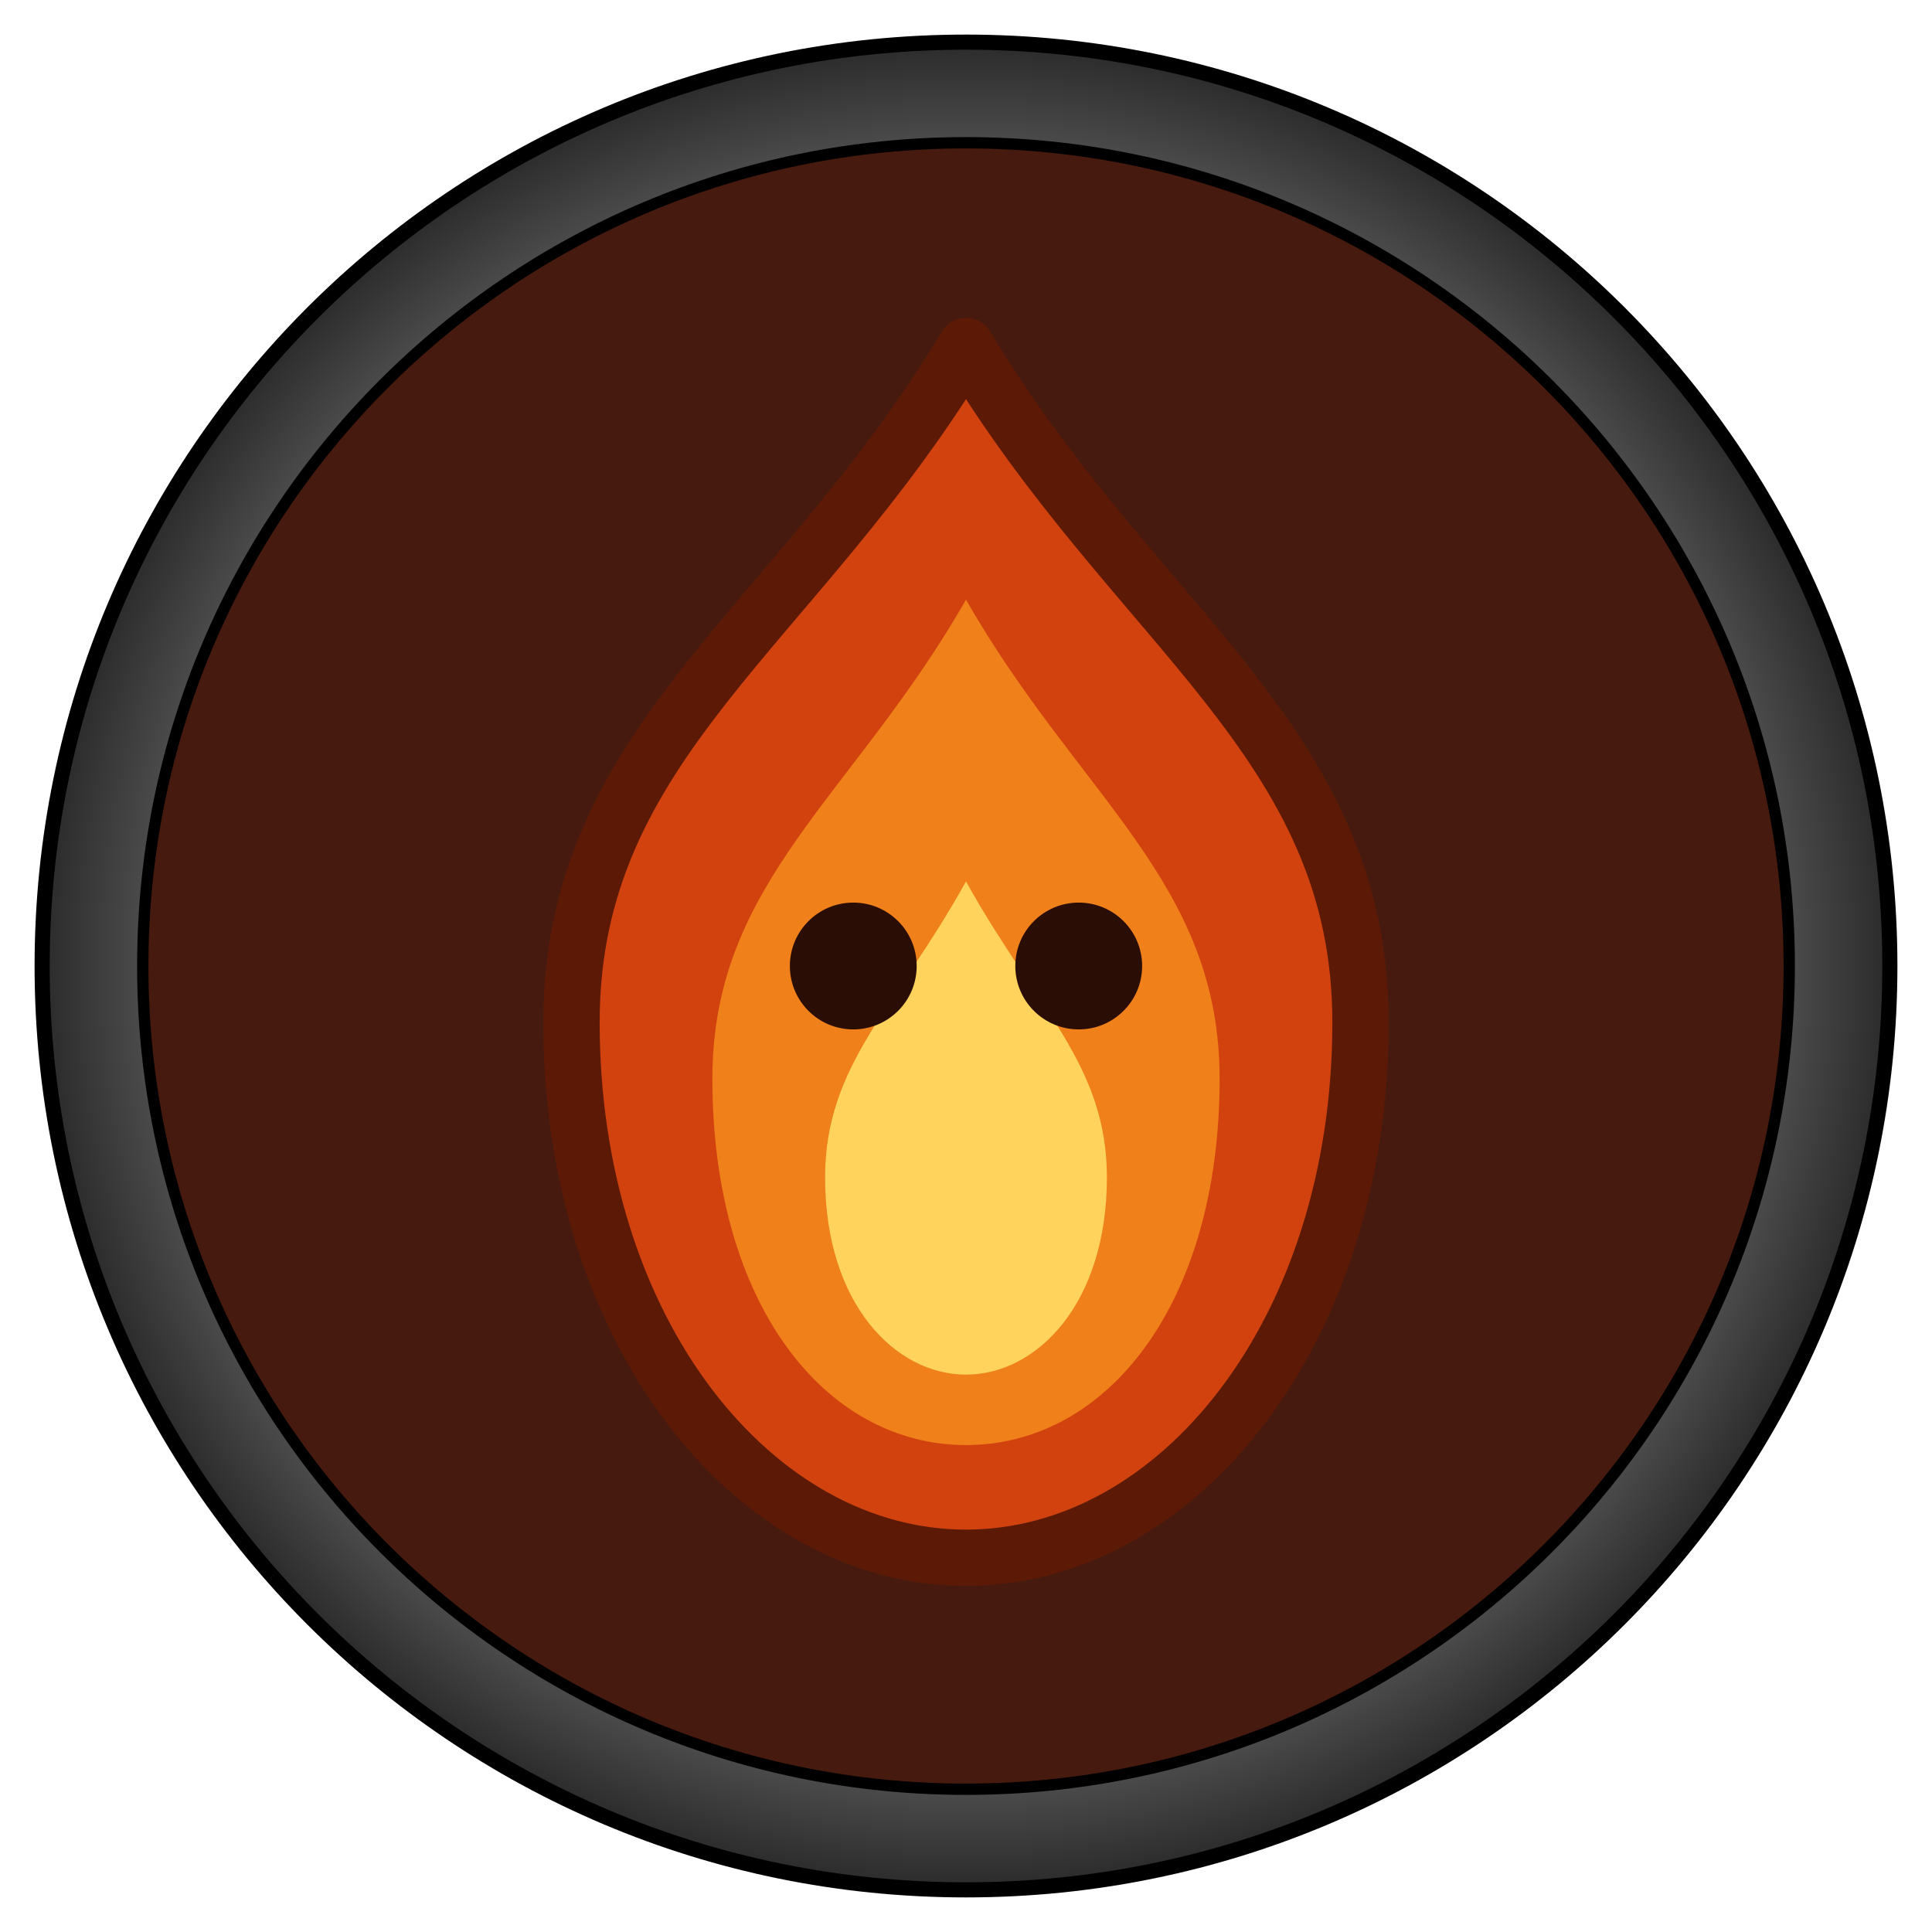
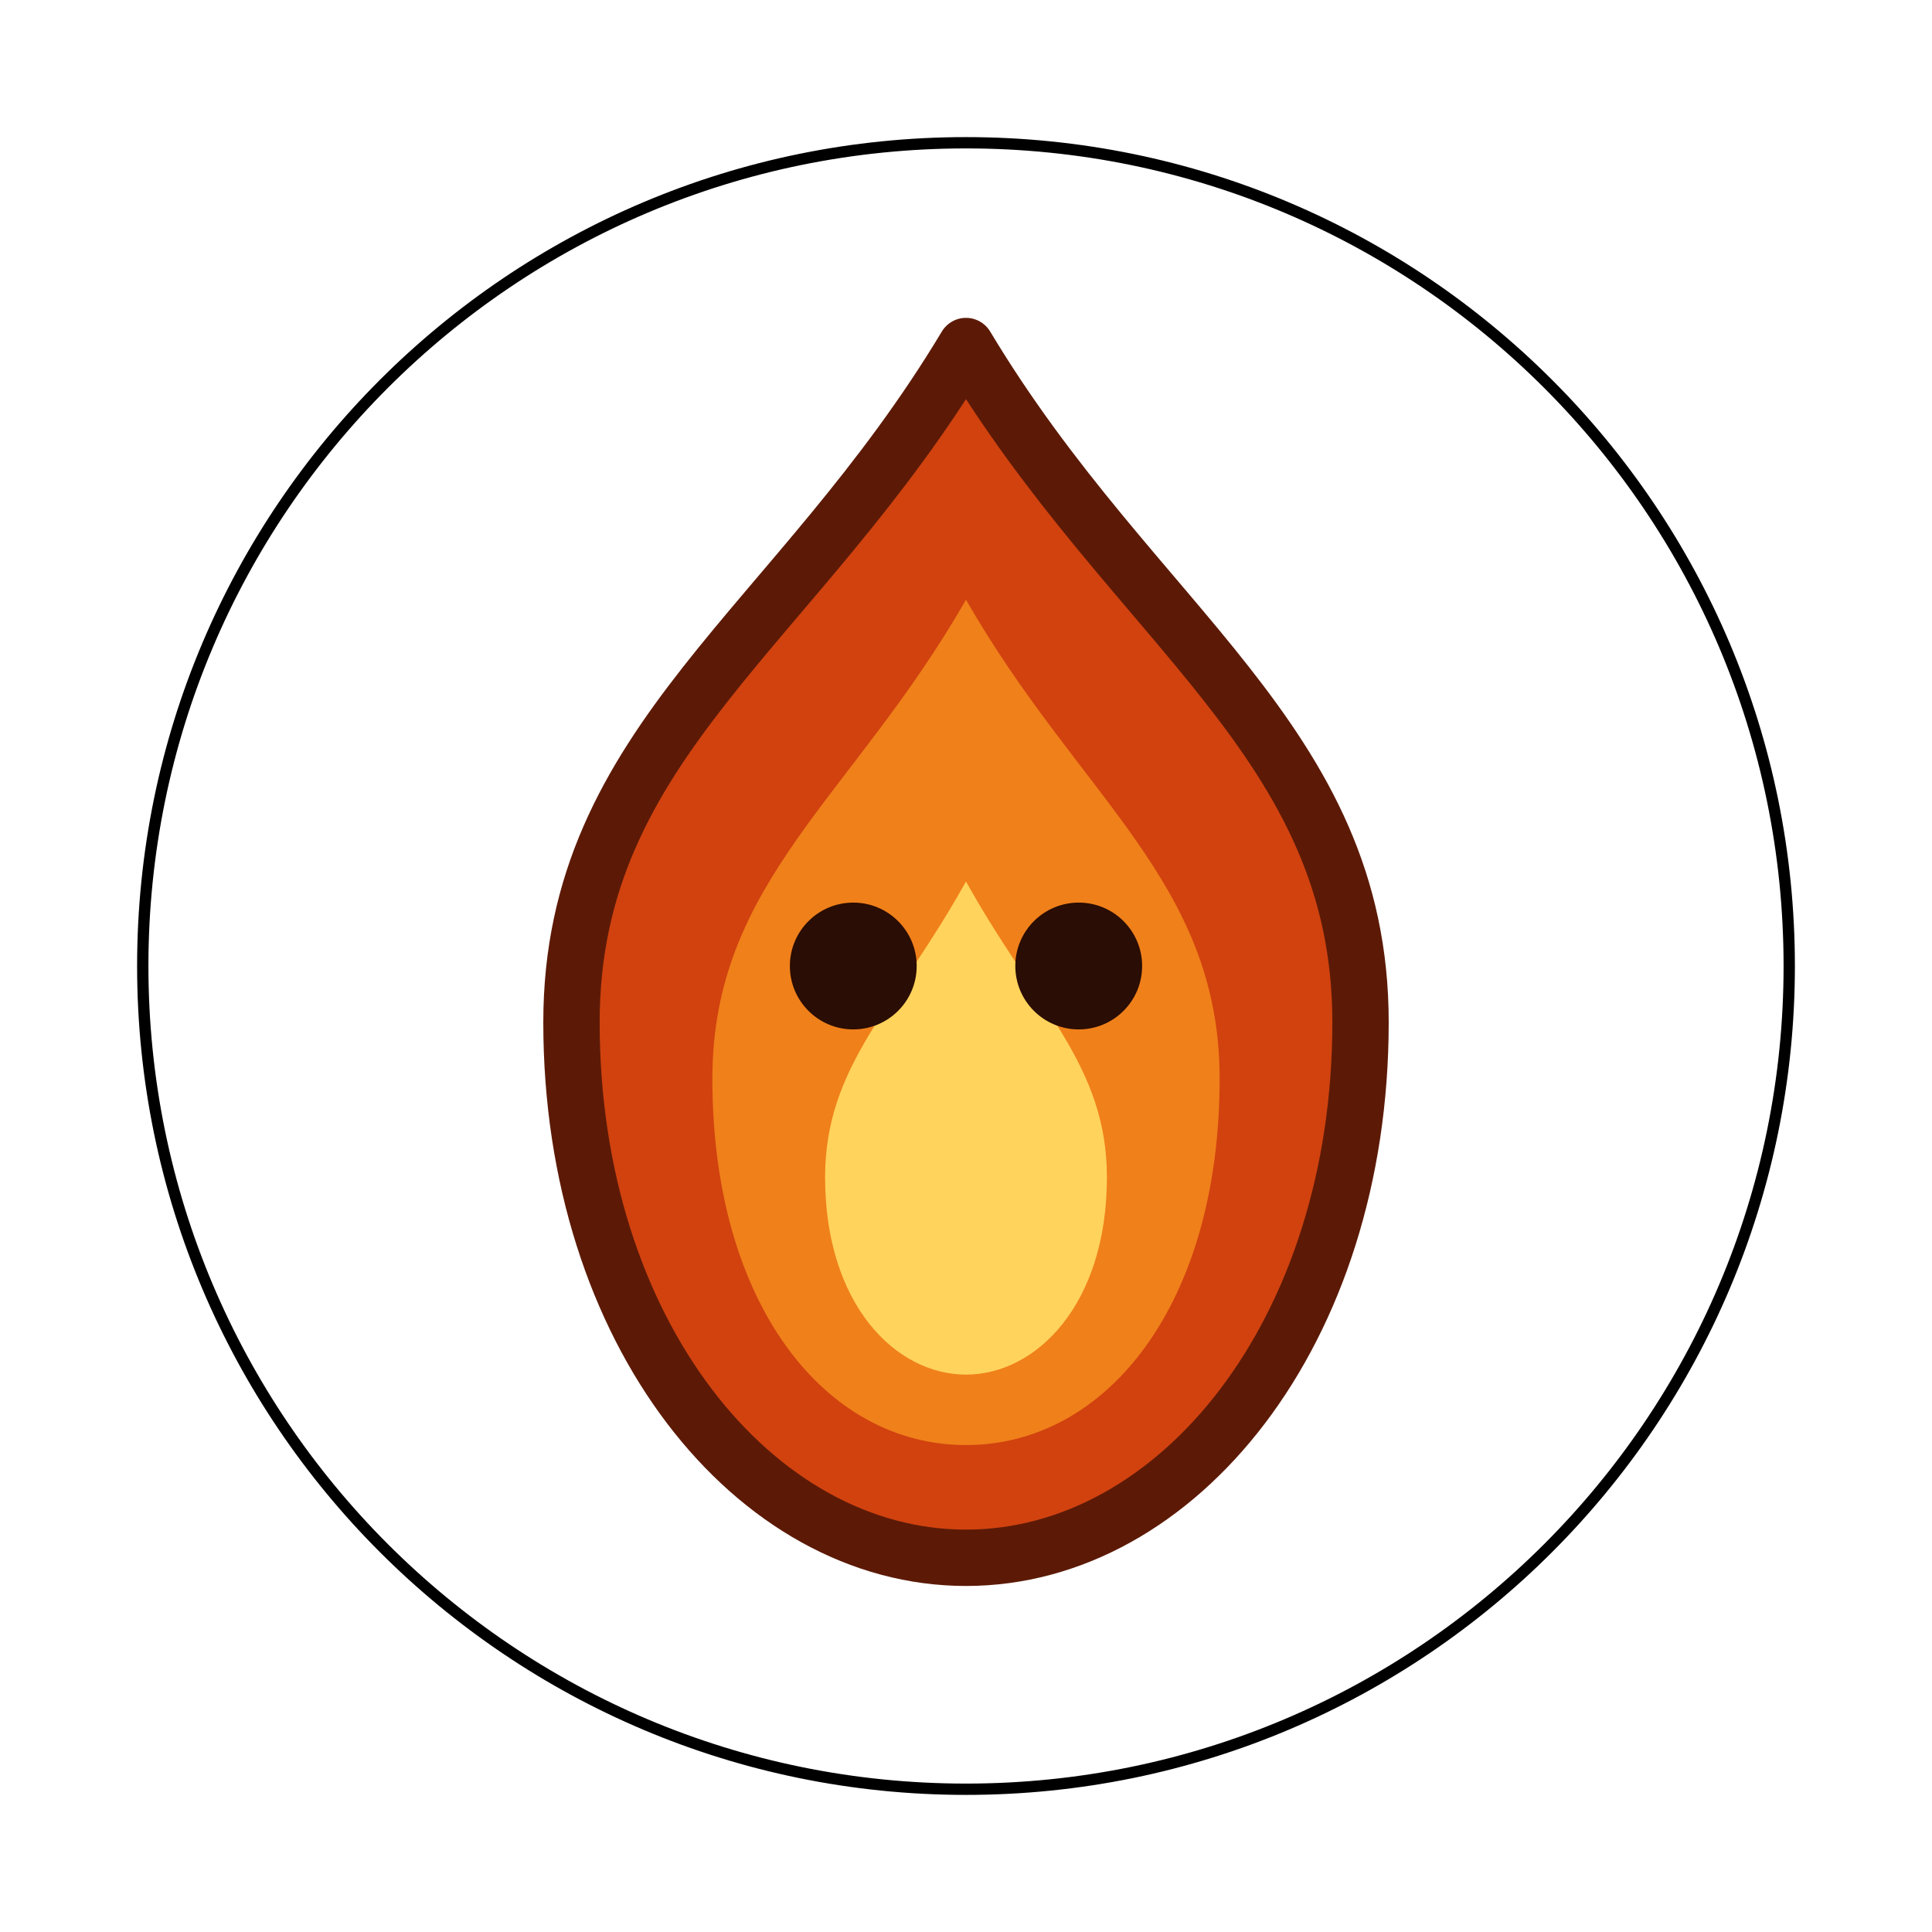
<svg xmlns="http://www.w3.org/2000/svg" width="100%" height="100%" viewBox="0 0 512 512" version="1.1" xml:space="preserve" style="fill-rule:evenodd;clip-rule:evenodd;stroke-linecap:round;stroke-linejoin:round;stroke-miterlimit:1.5;">
  <g transform="matrix(1.164025,0,0,1.164025,-57.51083,-54.01875)">
-     <circle cx="269.333" cy="266.333" r="210.333" style="fill:url(#_Radial1);stroke:black;stroke-width:3.44px;" />
  </g>
  <g transform="matrix(1.037243,0,0,1.037243,-23.36399,-20.25227)">
-     <circle cx="269.333" cy="266.333" r="210.333" style="fill:rgb(70,26,14);" />
    <clipPath id="_clip2">
      <circle cx="269.333" cy="266.333" r="210.333" />
    </clipPath>
    <g clip-path="url(#_clip2)">
      <g transform="matrix(3.6,0,0,3.6,269.3333,266.3333)">
        <g transform="matrix(1,0,0,1,-50,-50)">
          <path d="M 50 6 C 62 26 78 34 78 54 C 78 76 65 92 50 92 C 35 92 22 76 22 54 C 22 34 38 26 50 6 Z" fill="#d1420f" stroke="#5c1a06" stroke-width="4" />
          <path d="M 50 24 C 58 38 68 44 68 58 C 68 74 60 84 50 84 C 40 84 32 74 32 58 C 32 44 42 38 50 24 Z" fill="#f0801a" />
          <path d="M 50 44 C 55 53 60 57 60 65 C 60 74 55 79 50 79 C 45 79 40 74 40 65 C 40 57 45 53 50 44 Z" fill="#ffd35c" />
          <circle cx="42" cy="50" r="4.5" fill="#2a0d04" />
          <circle cx="58" cy="50" r="4.5" fill="#2a0d04" />
        </g>
      </g>
    </g>
    <circle cx="269.333" cy="266.333" r="210.333" style="fill:none;stroke:black;stroke-width:2.89px;" />
  </g>
  <defs>
    <radialGradient id="_Radial1" cx="0" cy="0" r="1" gradientUnits="userSpaceOnUse" gradientTransform="matrix(0,210.3333,-210.3333,0,269.3333,266.3333)">
      <stop offset="0" style="stop-color:white;stop-opacity:1" />
      <stop offset="0.48" style="stop-color:rgb(198,198,198);stop-opacity:1" />
      <stop offset="1" style="stop-color:rgb(44,44,44);stop-opacity:1" />
    </radialGradient>
  </defs>
</svg>
